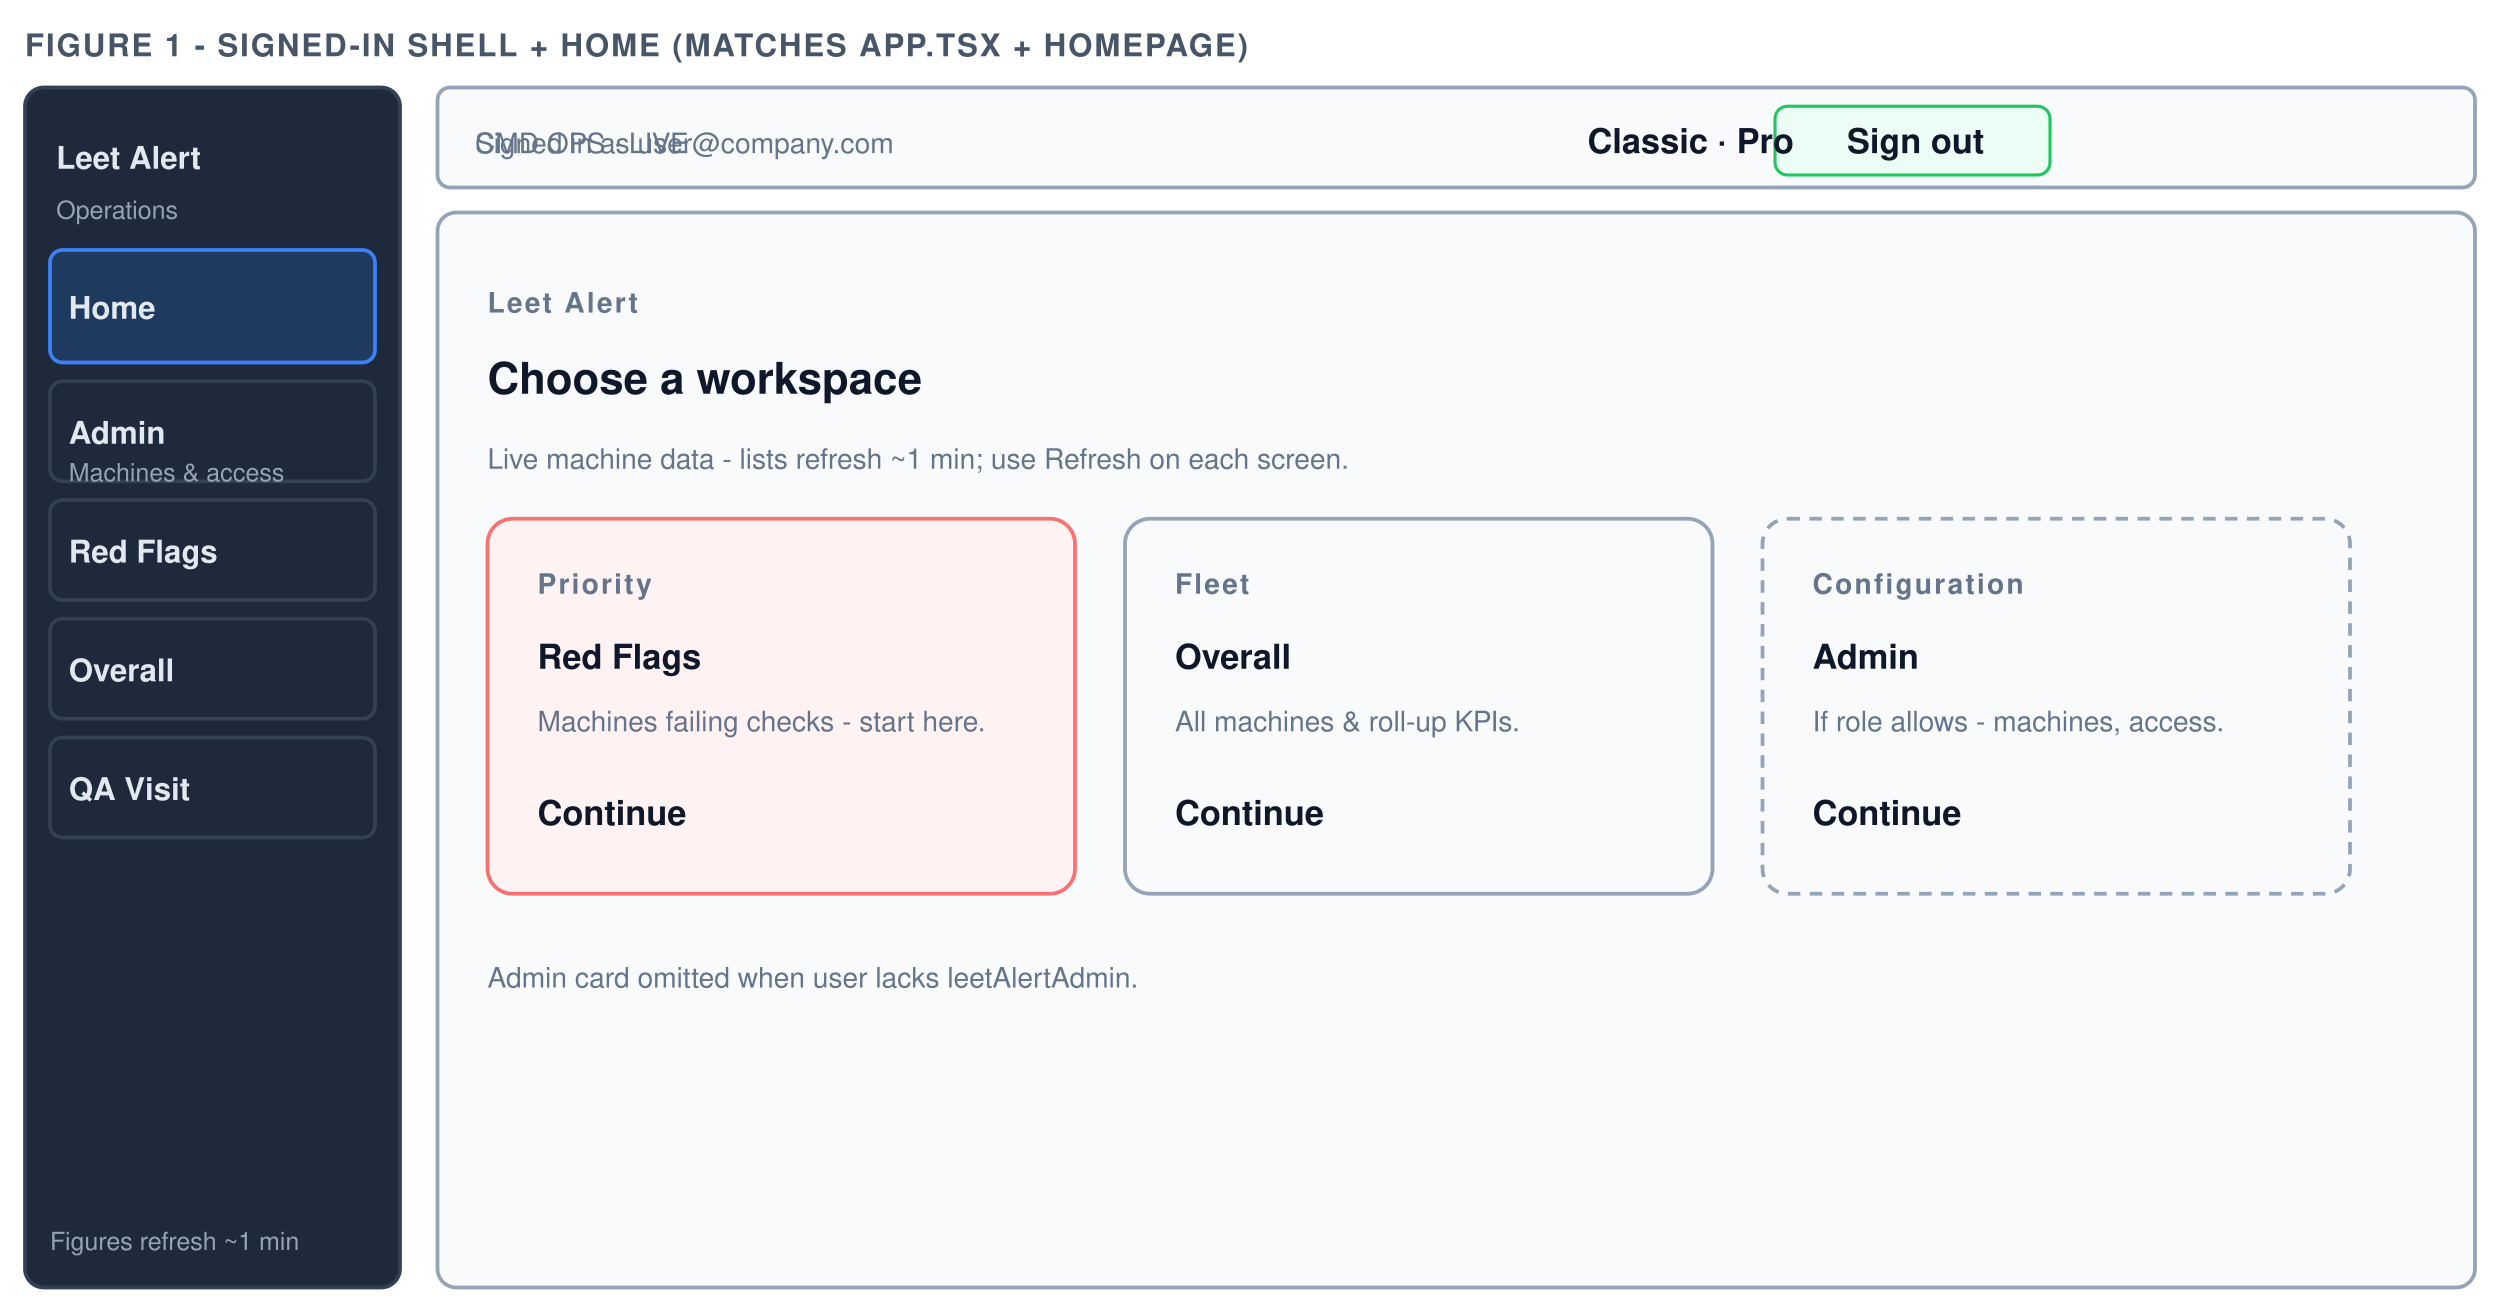
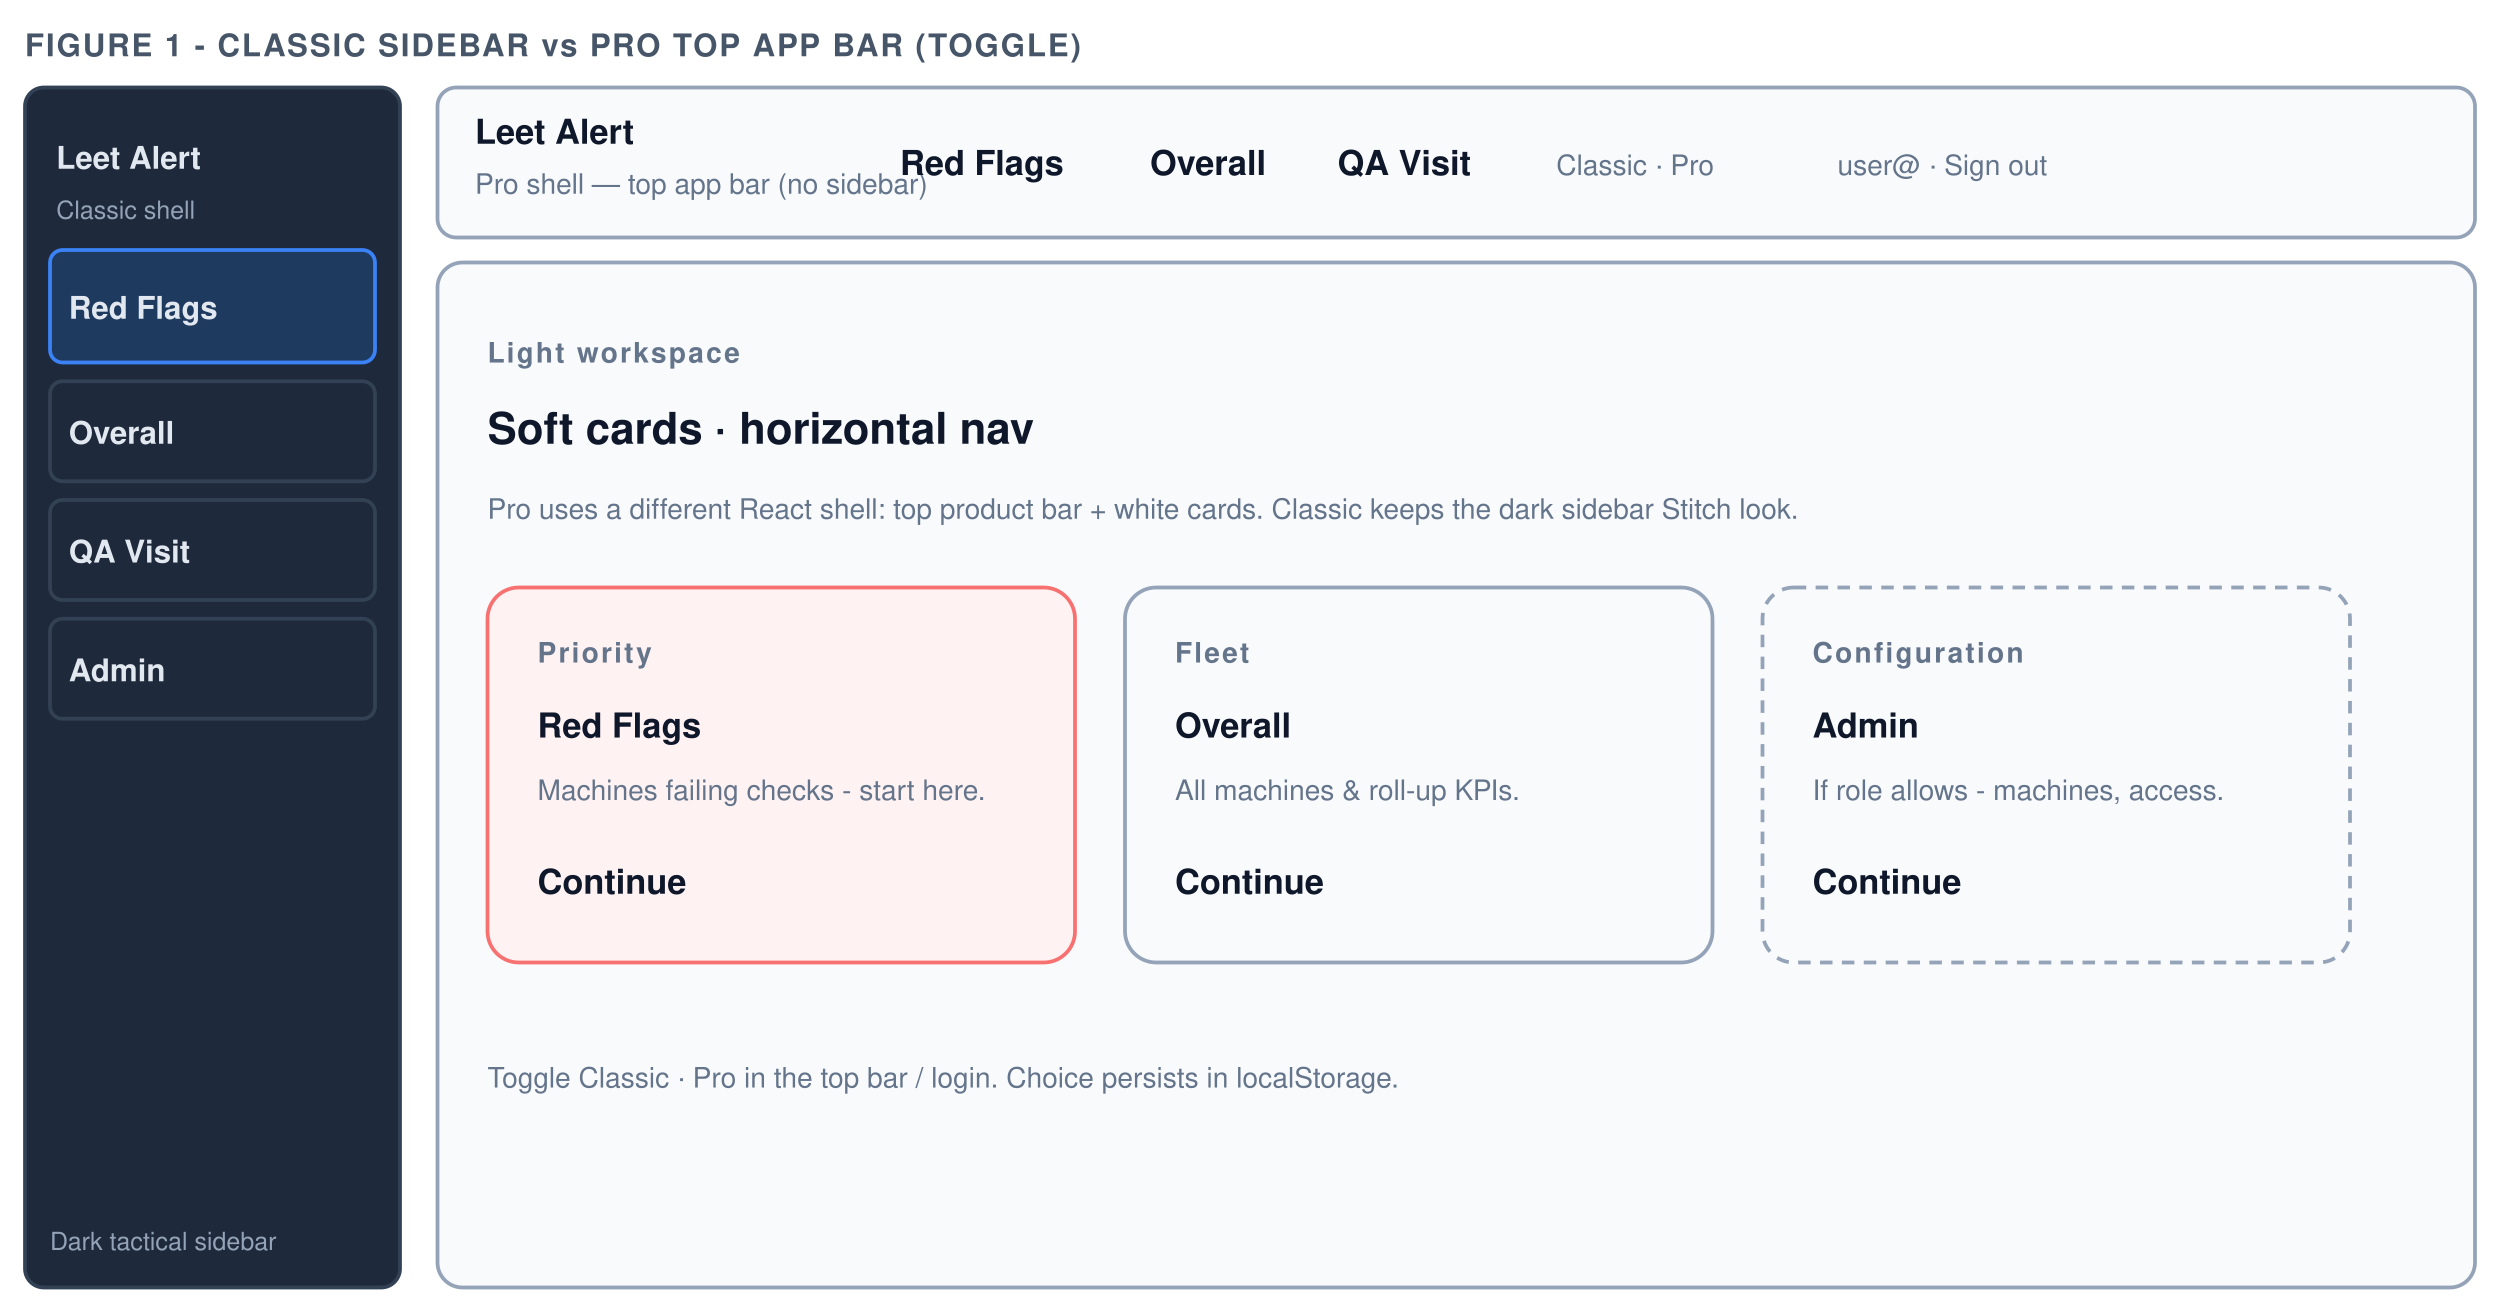
<svg xmlns="http://www.w3.org/2000/svg" width="800" height="420" viewBox="0 0 800 420" font-family="Segoe UI, Helvetica, Arial, sans-serif">
  <defs>
    <style>
      .box { fill: #1e293b; stroke: #334155; stroke-width: 1.2; }
      .boxHi { fill: #1e3a5f; stroke: #3b82f6; stroke-width: 1.2; }
      .boxMain { fill: #f8fafc; stroke: #94a3b8; stroke-width: 1.2; }
      .boxAccent { fill: #fef2f2; stroke: #f87171; stroke-width: 1.2; }
      .label { fill: #0f172a; font-size: 11px; font-weight: 600; }
      .labelInv { fill: #e2e8f0; font-size: 10px; font-weight: 600; }
      .hint { fill: #64748b; font-size: 9px; }
      .hintInv { fill: #94a3b8; font-size: 8px; }
      .title { fill: #0f172a; font-size: 14px; font-weight: 700; }
      .cap { fill: #475569; font-size: 10px; font-weight: 600; letter-spacing: 0.06em; }
      .kicker { fill: #64748b; font-size: 9px; font-weight: 600; text-transform: uppercase; letter-spacing: 0.08em; }
      .btn { fill: #ecfdf5; stroke: #22c55e; stroke-width: 1; }
    </style>
  </defs>
-   <text x="8" y="18" class="cap">FIGURE 1 - SIGNED-IN SHELL + HOME (MATCHES APP.TSX + HOMEPAGE)</text>
+   <text x="8" y="18" class="cap">FIGURE 1 - CLASSIC SIDEBAR vs PRO TOP APP BAR (TOGGLE)</text>
  <g transform="translate(8, 28)">
    <rect class="box" x="0" y="0" width="120" height="384" rx="6" fill="#0f172a" />
    <text x="10" y="26" class="labelInv" font-size="12px">Leet Alert</text>
-     <text x="10" y="42" class="hintInv">Operations</text>
+     <text x="10" y="42" class="hintInv">Classic shell</text>
    <rect class="boxHi" x="8" y="52" width="104" height="36" rx="4" />
-     <text x="14" y="74" class="labelInv" font-size="9px">Home</text>
+     <text x="14" y="74" class="labelInv" font-size="9px">Red Flags</text>
    <rect class="box" x="8" y="94" width="104" height="32" rx="4" />
-     <text x="14" y="114" class="labelInv" font-size="9px">Admin</text>
-     <text x="14" y="126" class="hintInv">Machines &amp; access</text>
+     <text x="14" y="114" class="labelInv" font-size="9px">Overall</text>
    <rect class="box" x="8" y="132" width="104" height="32" rx="4" />
-     <text x="14" y="152" class="labelInv" font-size="9px">Red Flags</text>
+     <text x="14" y="152" class="labelInv" font-size="9px">QA Visit</text>
    <rect class="box" x="8" y="170" width="104" height="32" rx="4" />
-     <text x="14" y="190" class="labelInv" font-size="9px">Overall</text>
-     <rect class="box" x="8" y="208" width="104" height="32" rx="4" />
-     <text x="14" y="228" class="labelInv" font-size="9px">QA Visit</text>
-     <text x="8" y="372" class="hintInv">Figures refresh ~1 min</text>
-     <rect class="boxMain" x="132" y="0" width="652" height="32" rx="4" />
-     <text x="144" y="21" class="hint">Signed in as user@company.com</text>
-     <rect class="btn" x="560" y="6" width="88" height="22" rx="4" />
-     <text x="144" y="21" class="hint" font-size="8px">CMD OPS · LIVE</text>
-     <text x="500" y="21" class="label" font-size="9px">Classic · Pro</text>
-     <text x="583" y="21" class="label" font-size="9px">Sign out</text>
-     <rect class="boxMain" x="132" y="40" width="652" height="344" rx="6" />
-     <text x="148" y="72" class="kicker">Leet Alert</text>
-     <text x="148" y="98" class="title">Choose a workspace</text>
-     <text x="148" y="122" class="hint" font-size="9px">Live machine data - lists refresh ~1 min; use Refresh on each screen.</text>
-     <rect class="boxAccent" x="148" y="138" width="188" height="120" rx="8" />
-     <text x="164" y="162" class="kicker">Priority</text>
-     <text x="164" y="186" class="label" font-size="12px">Red Flags</text>
-     <text x="164" y="206" class="hint" font-size="8px">Machines failing checks - start here.</text>
-     <text x="164" y="236" class="label" font-size="9px" fill="#b91c1c">Continue</text>
-     <rect class="boxMain" x="352" y="138" width="188" height="120" rx="8" />
-     <text x="368" y="162" class="kicker">Fleet</text>
-     <text x="368" y="186" class="label" font-size="12px">Overall</text>
-     <text x="368" y="206" class="hint" font-size="8px">All machines &amp; roll-up KPIs.</text>
-     <text x="368" y="236" class="label" font-size="9px">Continue</text>
-     <rect class="boxMain" x="556" y="138" width="188" height="120" rx="8" stroke-dasharray="4 3" />
-     <text x="572" y="162" class="kicker">Configuration</text>
-     <text x="572" y="186" class="label" font-size="12px">Admin</text>
-     <text x="572" y="206" class="hint" font-size="8px">If role allows - machines, access.</text>
-     <text x="572" y="236" class="label" font-size="9px">Continue</text>
-     <text x="148" y="288" class="hint" font-size="8px">Admin card omitted when user lacks leetAlertAdmin.</text>
+     <text x="14" y="190" class="labelInv" font-size="9px">Admin</text>
+     <text x="8" y="372" class="hintInv">Dark tactical sidebar</text>
+     <rect class="boxMain" x="132" y="0" width="652" height="48" rx="6" />
+     <text x="144" y="18" class="label" font-size="11px">Leet Alert</text>
+     <text x="144" y="34" class="hint" font-size="8px">Pro shell — top app bar (no sidebar)</text>
+     <text x="280" y="28" class="label" font-size="9px">Red Flags</text>
+     <text x="360" y="28" class="label" font-size="9px">Overall</text>
+     <text x="420" y="28" class="label" font-size="9px">QA Visit</text>
+     <text x="490" y="28" class="hint" font-size="8px">Classic · Pro</text>
+     <text x="580" y="28" class="hint" font-size="8px">user@ · Sign out</text>
+     <rect class="boxMain" x="132" y="56" width="652" height="328" rx="8" />
+     <text x="148" y="88" class="kicker">Light workspace</text>
+     <text x="148" y="114" class="title">Soft cards · horizontal nav</text>
+     <text x="148" y="138" class="hint" font-size="9px">Pro uses a different React shell: top product bar + white cards. Classic keeps the dark sidebar Stitch look.</text>
+     <rect class="boxAccent" x="148" y="160" width="188" height="120" rx="10" />
+     <text x="164" y="184" class="kicker">Priority</text>
+     <text x="164" y="208" class="label" font-size="12px">Red Flags</text>
+     <text x="164" y="228" class="hint" font-size="8px">Machines failing checks - start here.</text>
+     <text x="164" y="258" class="label" font-size="9px" fill="#b91c1c">Continue</text>
+     <rect class="boxMain" x="352" y="160" width="188" height="120" rx="10" />
+     <text x="368" y="184" class="kicker">Fleet</text>
+     <text x="368" y="208" class="label" font-size="12px">Overall</text>
+     <text x="368" y="228" class="hint" font-size="8px">All machines &amp; roll-up KPIs.</text>
+     <text x="368" y="258" class="label" font-size="9px">Continue</text>
+     <rect class="boxMain" x="556" y="160" width="188" height="120" rx="10" stroke-dasharray="4 3" />
+     <text x="572" y="184" class="kicker">Configuration</text>
+     <text x="572" y="208" class="label" font-size="12px">Admin</text>
+     <text x="572" y="228" class="hint" font-size="8px">If role allows - machines, access.</text>
+     <text x="572" y="258" class="label" font-size="9px">Continue</text>
+     <text x="148" y="320" class="hint" font-size="8px">Toggle Classic · Pro in the top bar / login. Choice persists in localStorage.</text>
  </g>
</svg>
